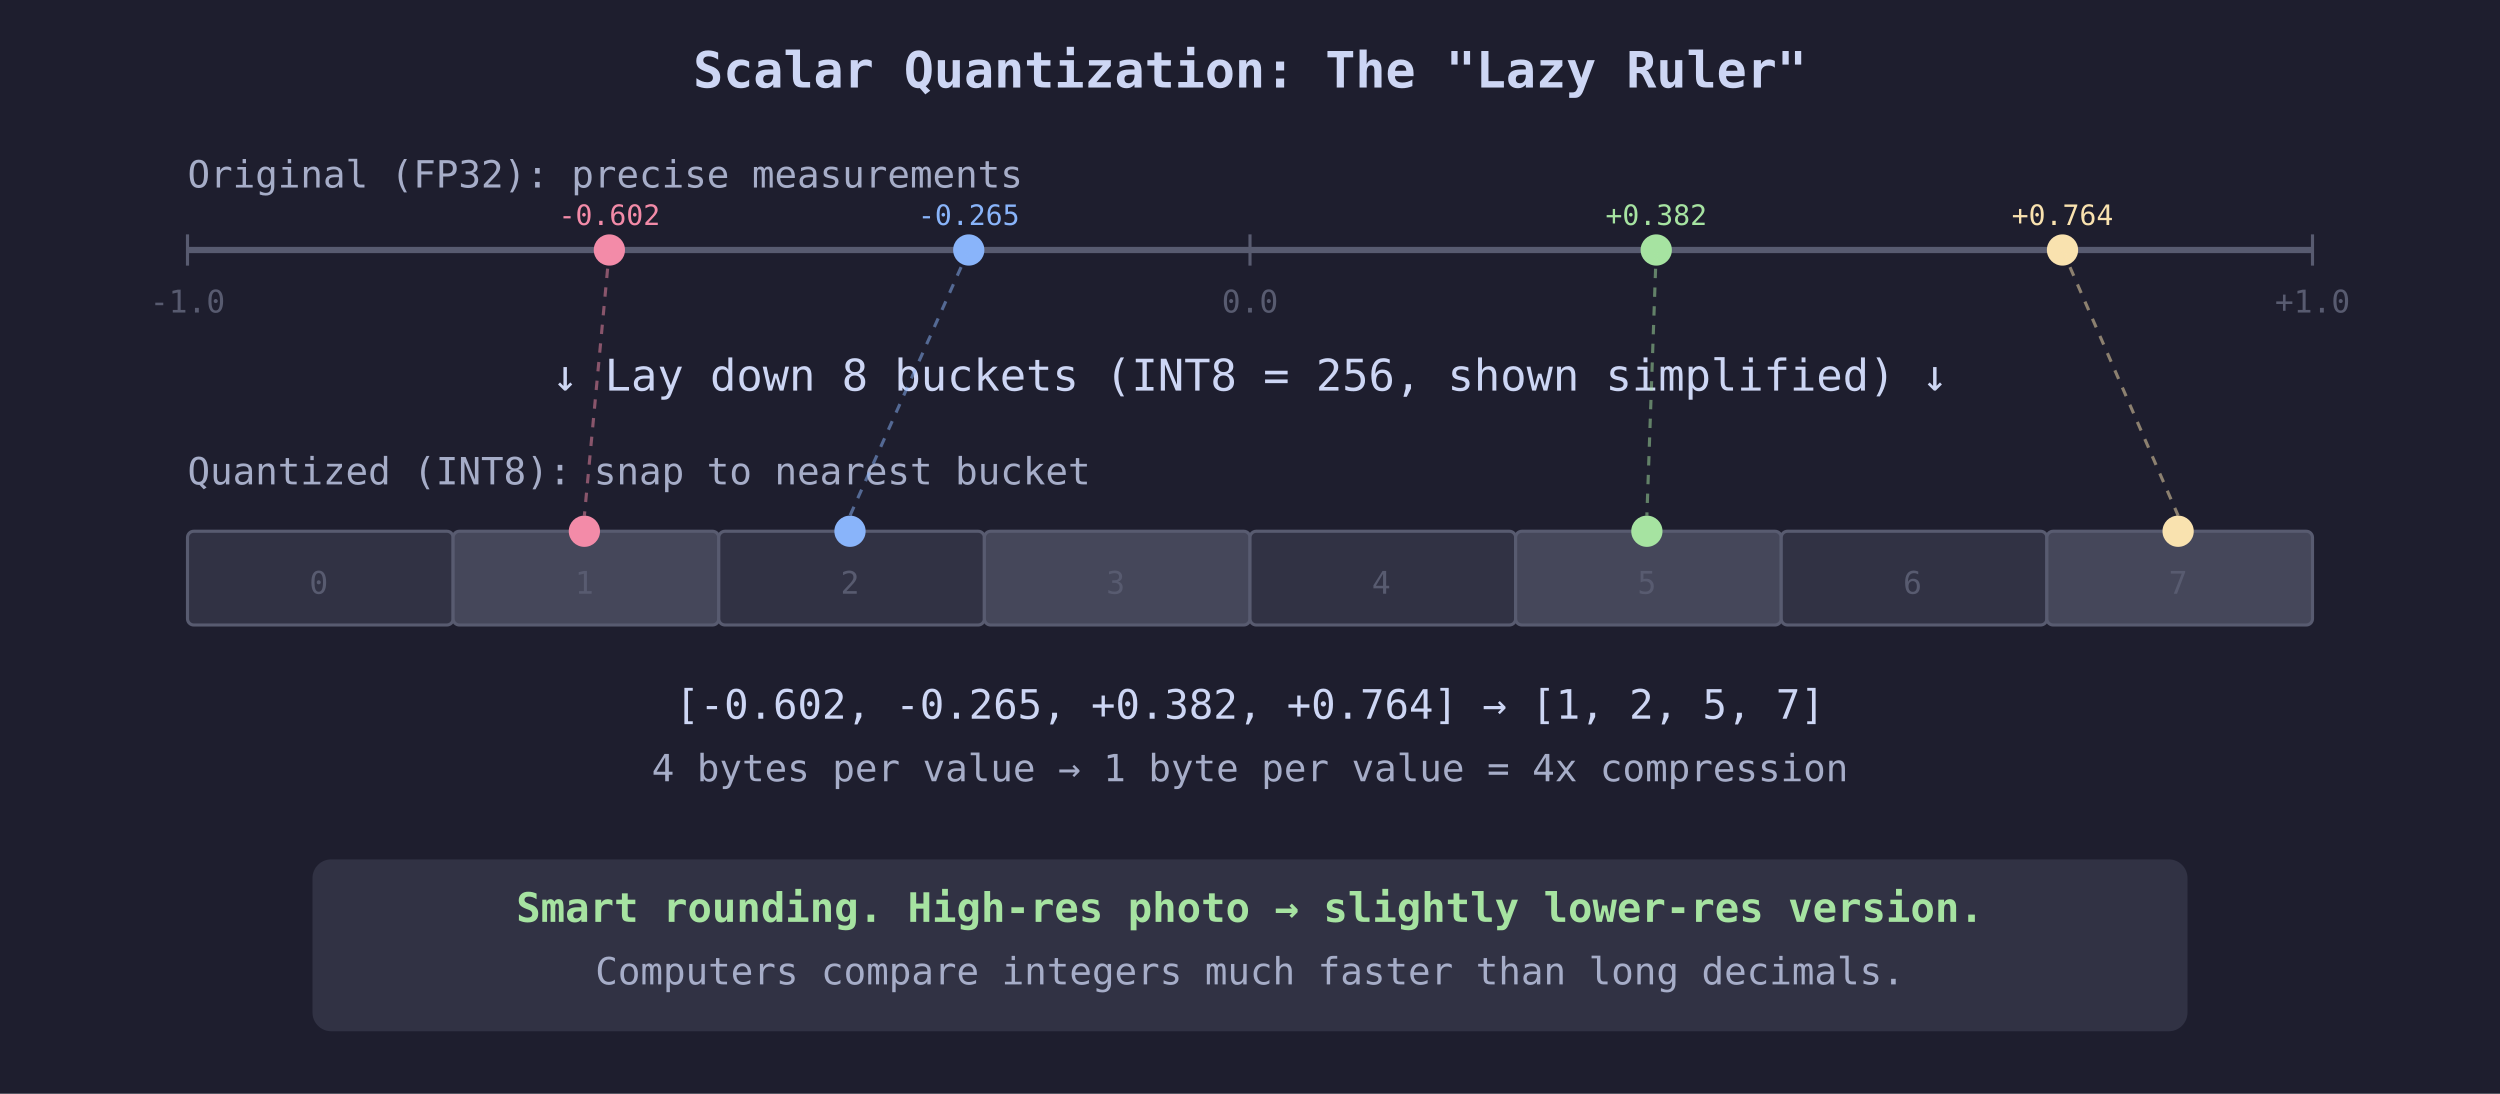
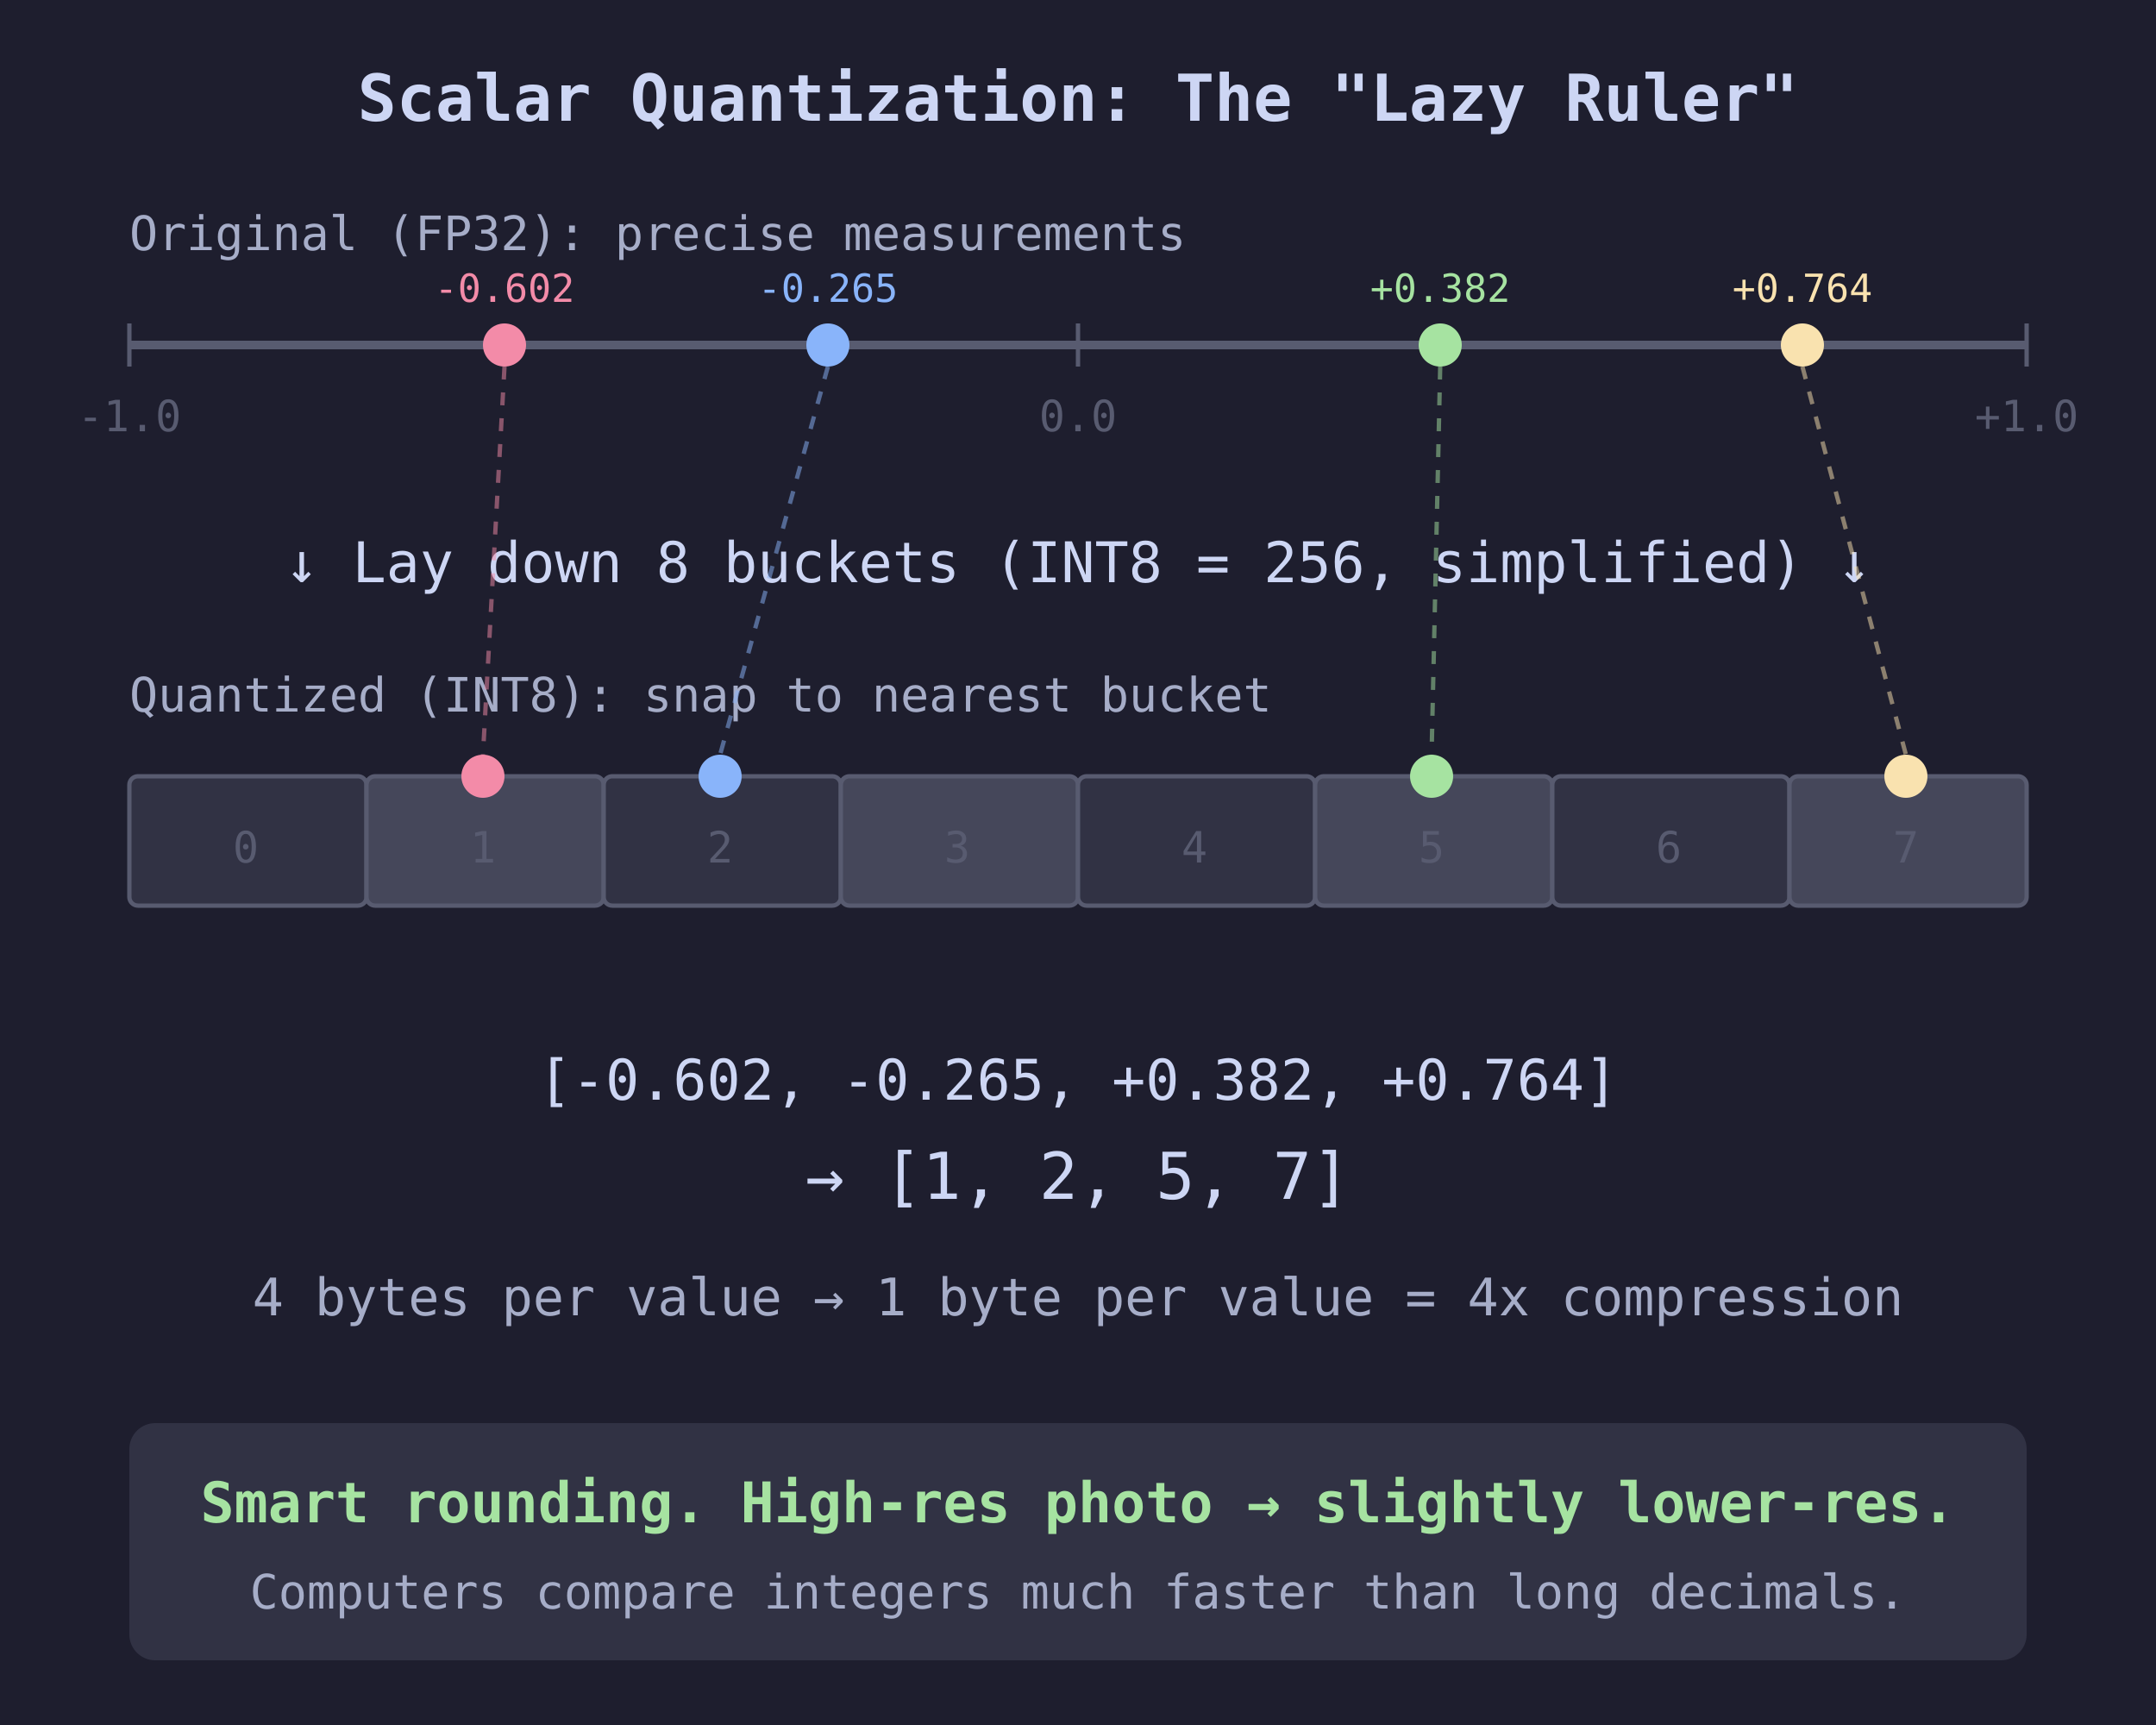
- <svg xmlns="http://www.w3.org/2000/svg" viewBox="0 0 800 350" font-family="monospace">
-   <rect width="800" height="350" fill="#1e1e2e" />
-   <text x="400" y="28" fill="#cdd6f4" font-size="16" font-weight="bold" text-anchor="middle">Scalar Quantization: The "Lazy Ruler"</text>
-   <text x="60" y="60" fill="#a6adc8" font-size="12">Original (FP32): precise measurements</text>
-   <line x1="60" y1="80" x2="740" y2="80" stroke="#585b70" stroke-width="2" />
-   <line x1="60" y1="75" x2="60" y2="85" stroke="#585b70" stroke-width="1" />
-   <text x="60" y="100" fill="#585b70" font-size="10" text-anchor="middle">-1.0</text>
-   <line x1="400" y1="75" x2="400" y2="85" stroke="#585b70" stroke-width="1" />
-   <text x="400" y="100" fill="#585b70" font-size="10" text-anchor="middle">0.0</text>
-   <line x1="740" y1="75" x2="740" y2="85" stroke="#585b70" stroke-width="1" />
-   <text x="740" y="100" fill="#585b70" font-size="10" text-anchor="middle">+1.0</text>
-   <circle cx="195" cy="80" r="5" fill="#f38ba8" />
-   <text x="195" y="72" fill="#f38ba8" font-size="9" text-anchor="middle">-0.602</text>
-   <circle cx="310" cy="80" r="5" fill="#89b4fa" />
-   <text x="310" y="72" fill="#89b4fa" font-size="9" text-anchor="middle">-0.265</text>
-   <circle cx="530" cy="80" r="5" fill="#a6e3a1" />
-   <text x="530" y="72" fill="#a6e3a1" font-size="9" text-anchor="middle">+0.382</text>
-   <circle cx="660" cy="80" r="5" fill="#f9e2af" />
-   <text x="660" y="72" fill="#f9e2af" font-size="9" text-anchor="middle">+0.764</text>
-   <text x="400" y="125" fill="#cdd6f4" font-size="14" text-anchor="middle">↓ Lay down 8 buckets (INT8 = 256, shown simplified) ↓</text>
-   <text x="60" y="155" fill="#a6adc8" font-size="12">Quantized (INT8): snap to nearest bucket</text>
-   <rect x="60" y="170" width="85" height="30" fill="#313244" stroke="#585b70" stroke-width="1" rx="2" />
-   <text x="102" y="190" fill="#585b70" font-size="10" text-anchor="middle">0</text>
-   <rect x="145" y="170" width="85" height="30" fill="#45475a" stroke="#585b70" stroke-width="1" rx="2" />
-   <text x="187" y="190" fill="#585b70" font-size="10" text-anchor="middle">1</text>
-   <rect x="230" y="170" width="85" height="30" fill="#313244" stroke="#585b70" stroke-width="1" rx="2" />
-   <text x="272" y="190" fill="#585b70" font-size="10" text-anchor="middle">2</text>
-   <rect x="315" y="170" width="85" height="30" fill="#45475a" stroke="#585b70" stroke-width="1" rx="2" />
-   <text x="357" y="190" fill="#585b70" font-size="10" text-anchor="middle">3</text>
-   <rect x="400" y="170" width="85" height="30" fill="#313244" stroke="#585b70" stroke-width="1" rx="2" />
-   <text x="442" y="190" fill="#585b70" font-size="10" text-anchor="middle">4</text>
-   <rect x="485" y="170" width="85" height="30" fill="#45475a" stroke="#585b70" stroke-width="1" rx="2" />
-   <text x="527" y="190" fill="#585b70" font-size="10" text-anchor="middle">5</text>
-   <rect x="570" y="170" width="85" height="30" fill="#313244" stroke="#585b70" stroke-width="1" rx="2" />
-   <text x="612" y="190" fill="#585b70" font-size="10" text-anchor="middle">6</text>
-   <rect x="655" y="170" width="85" height="30" fill="#45475a" stroke="#585b70" stroke-width="1" rx="2" />
-   <text x="697" y="190" fill="#585b70" font-size="10" text-anchor="middle">7</text>
-   <circle cx="187" cy="170" r="5" fill="#f38ba8" />
-   <line x1="195" y1="80" x2="187" y2="165" stroke="#f38ba8" stroke-width="1" stroke-dasharray="3,3" opacity="0.5" />
-   <circle cx="272" cy="170" r="5" fill="#89b4fa" />
-   <line x1="310" y1="80" x2="272" y2="165" stroke="#89b4fa" stroke-width="1" stroke-dasharray="3,3" opacity="0.5" />
-   <circle cx="527" cy="170" r="5" fill="#a6e3a1" />
-   <line x1="530" y1="80" x2="527" y2="165" stroke="#a6e3a1" stroke-width="1" stroke-dasharray="3,3" opacity="0.5" />
-   <circle cx="697" cy="170" r="5" fill="#f9e2af" />
-   <line x1="660" y1="80" x2="697" y2="165" stroke="#f9e2af" stroke-width="1" stroke-dasharray="3,3" opacity="0.5" />
-   <text x="400" y="230" fill="#cdd6f4" font-size="13" text-anchor="middle">[-0.602, -0.265, +0.382, +0.764]  →  [1, 2, 5, 7]</text>
-   <text x="400" y="250" fill="#a6adc8" font-size="12" text-anchor="middle">4 bytes per value → 1 byte per value = 4x compression</text>
-   <rect x="100" y="275" width="600" height="55" fill="#313244" rx="6" />
-   <text x="400" y="295" fill="#a6e3a1" font-size="13" text-anchor="middle" font-weight="bold">Smart rounding. High-res photo → slightly lower-res version.</text>
-   <text x="400" y="315" fill="#a6adc8" font-size="12" text-anchor="middle">Computers compare integers much faster than long decimals.</text>
+ <svg xmlns="http://www.w3.org/2000/svg" viewBox="0 0 500 400" font-family="monospace">
+   <rect width="500" height="400" fill="#1e1e2e" />
+   <text x="250" y="28" fill="#cdd6f4" font-size="15" font-weight="bold" text-anchor="middle">Scalar Quantization: The "Lazy Ruler"</text>
+   <text x="30" y="58" fill="#a6adc8" font-size="11">Original (FP32): precise measurements</text>
+   <line x1="30" y1="80" x2="470" y2="80" stroke="#585b70" stroke-width="2" />
+   <line x1="30" y1="75" x2="30" y2="85" stroke="#585b70" stroke-width="1" />
+   <text x="30" y="100" fill="#585b70" font-size="10" text-anchor="middle">-1.0</text>
+   <line x1="250" y1="75" x2="250" y2="85" stroke="#585b70" stroke-width="1" />
+   <text x="250" y="100" fill="#585b70" font-size="10" text-anchor="middle">0.0</text>
+   <line x1="470" y1="75" x2="470" y2="85" stroke="#585b70" stroke-width="1" />
+   <text x="470" y="100" fill="#585b70" font-size="10" text-anchor="middle">+1.0</text>
+   <circle cx="117" cy="80" r="5" fill="#f38ba8" />
+   <text x="117" y="70" fill="#f38ba8" font-size="9" text-anchor="middle">-0.602</text>
+   <circle cx="192" cy="80" r="5" fill="#89b4fa" />
+   <text x="192" y="70" fill="#89b4fa" font-size="9" text-anchor="middle">-0.265</text>
+   <circle cx="334" cy="80" r="5" fill="#a6e3a1" />
+   <text x="334" y="70" fill="#a6e3a1" font-size="9" text-anchor="middle">+0.382</text>
+   <circle cx="418" cy="80" r="5" fill="#f9e2af" />
+   <text x="418" y="70" fill="#f9e2af" font-size="9" text-anchor="middle">+0.764</text>
+   <text x="250" y="135" fill="#cdd6f4" font-size="13" text-anchor="middle">↓ Lay down 8 buckets (INT8 = 256, simplified) ↓</text>
+   <text x="30" y="165" fill="#a6adc8" font-size="11">Quantized (INT8): snap to nearest bucket</text>
+   <rect x="30" y="180" width="55" height="30" fill="#313244" stroke="#585b70" stroke-width="1" rx="2" />
+   <text x="57" y="200" fill="#585b70" font-size="10" text-anchor="middle">0</text>
+   <rect x="85" y="180" width="55" height="30" fill="#45475a" stroke="#585b70" stroke-width="1" rx="2" />
+   <text x="112" y="200" fill="#585b70" font-size="10" text-anchor="middle">1</text>
+   <rect x="140" y="180" width="55" height="30" fill="#313244" stroke="#585b70" stroke-width="1" rx="2" />
+   <text x="167" y="200" fill="#585b70" font-size="10" text-anchor="middle">2</text>
+   <rect x="195" y="180" width="55" height="30" fill="#45475a" stroke="#585b70" stroke-width="1" rx="2" />
+   <text x="222" y="200" fill="#585b70" font-size="10" text-anchor="middle">3</text>
+   <rect x="250" y="180" width="55" height="30" fill="#313244" stroke="#585b70" stroke-width="1" rx="2" />
+   <text x="277" y="200" fill="#585b70" font-size="10" text-anchor="middle">4</text>
+   <rect x="305" y="180" width="55" height="30" fill="#45475a" stroke="#585b70" stroke-width="1" rx="2" />
+   <text x="332" y="200" fill="#585b70" font-size="10" text-anchor="middle">5</text>
+   <rect x="360" y="180" width="55" height="30" fill="#313244" stroke="#585b70" stroke-width="1" rx="2" />
+   <text x="387" y="200" fill="#585b70" font-size="10" text-anchor="middle">6</text>
+   <rect x="415" y="180" width="55" height="30" fill="#45475a" stroke="#585b70" stroke-width="1" rx="2" />
+   <text x="442" y="200" fill="#585b70" font-size="10" text-anchor="middle">7</text>
+   <circle cx="112" cy="180" r="5" fill="#f38ba8" />
+   <line x1="117" y1="85" x2="112" y2="175" stroke="#f38ba8" stroke-width="1" stroke-dasharray="3,3" opacity="0.5" />
+   <circle cx="167" cy="180" r="5" fill="#89b4fa" />
+   <line x1="192" y1="85" x2="167" y2="175" stroke="#89b4fa" stroke-width="1" stroke-dasharray="3,3" opacity="0.5" />
+   <circle cx="332" cy="180" r="5" fill="#a6e3a1" />
+   <line x1="334" y1="85" x2="332" y2="175" stroke="#a6e3a1" stroke-width="1" stroke-dasharray="3,3" opacity="0.5" />
+   <circle cx="442" cy="180" r="5" fill="#f9e2af" />
+   <line x1="418" y1="85" x2="442" y2="175" stroke="#f9e2af" stroke-width="1" stroke-dasharray="3,3" opacity="0.5" />
+   <text x="250" y="255" fill="#cdd6f4" font-size="13" text-anchor="middle">[-0.602, -0.265, +0.382, +0.764]</text>
+   <text x="250" y="278" fill="#cdd6f4" font-size="15" text-anchor="middle">→  [1, 2, 5, 7]</text>
+   <text x="250" y="305" fill="#a6adc8" font-size="12" text-anchor="middle">4 bytes per value → 1 byte per value = 4x compression</text>
+   <rect x="30" y="330" width="440" height="55" fill="#313244" rx="6" />
+   <text x="250" y="353" fill="#a6e3a1" font-size="13" text-anchor="middle" font-weight="bold">Smart rounding. High-res photo → slightly lower-res.</text>
+   <text x="250" y="373" fill="#a6adc8" font-size="11" text-anchor="middle">Computers compare integers much faster than long decimals.</text>
</svg>
